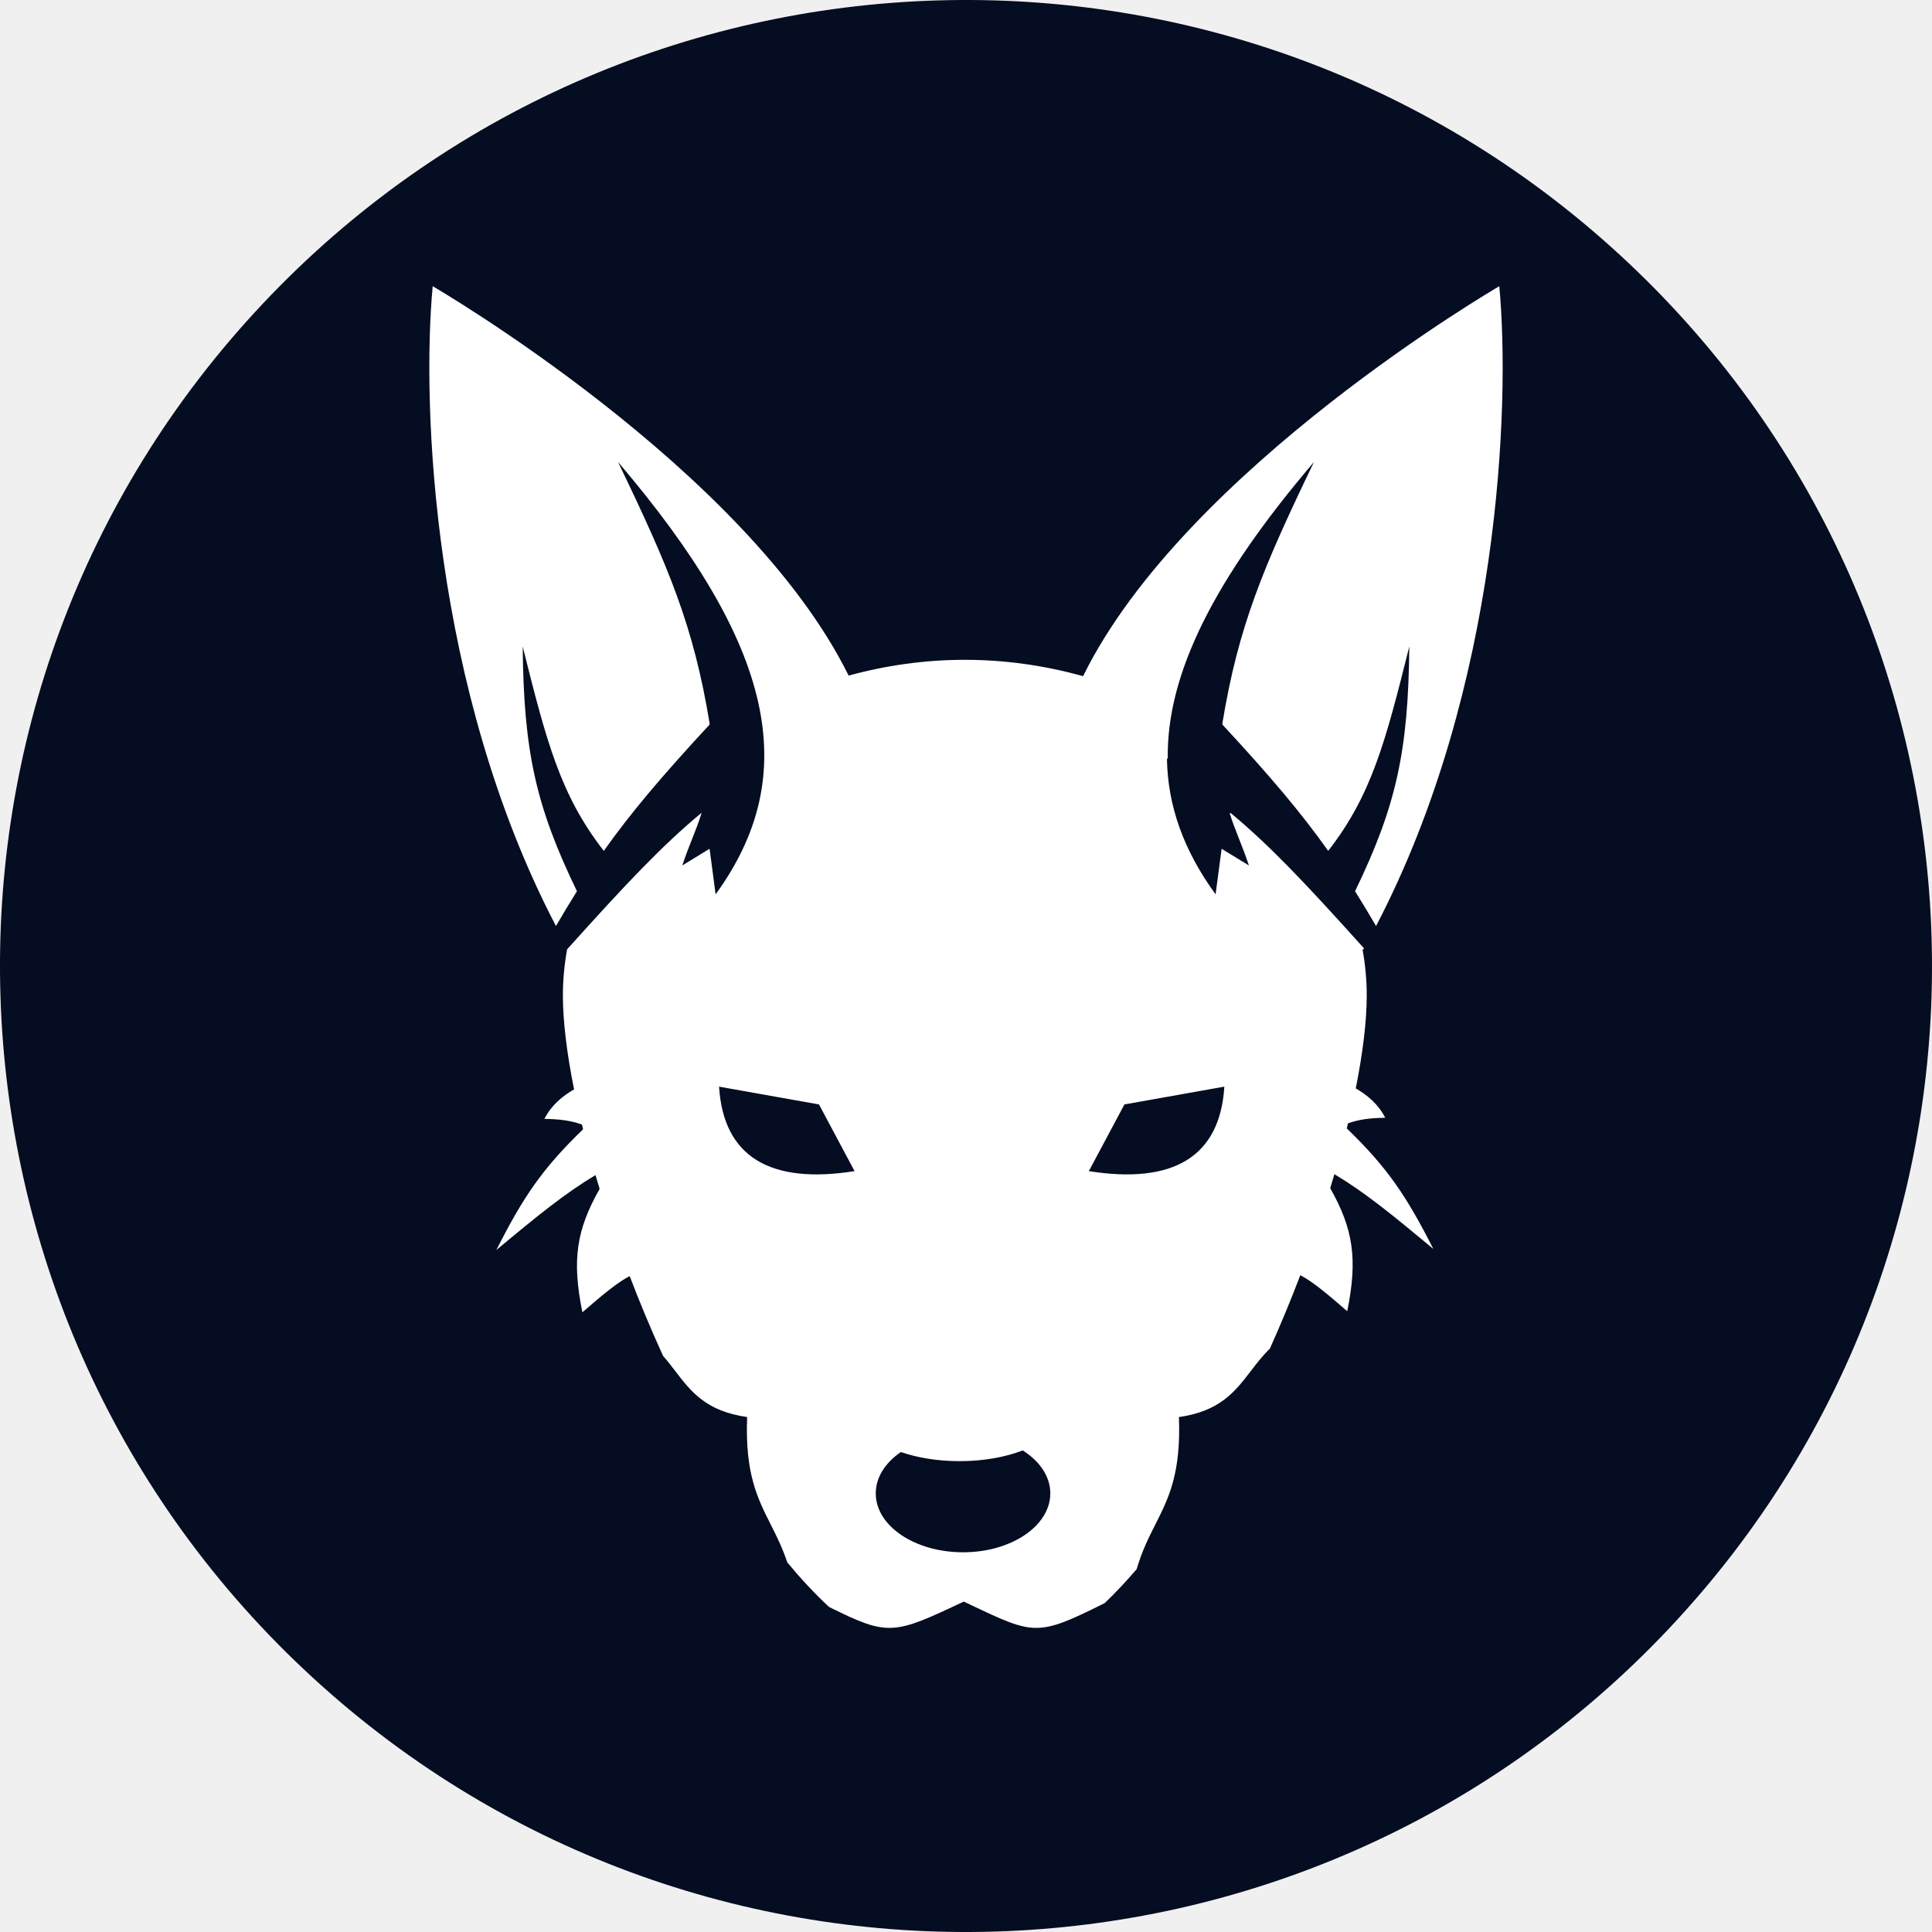
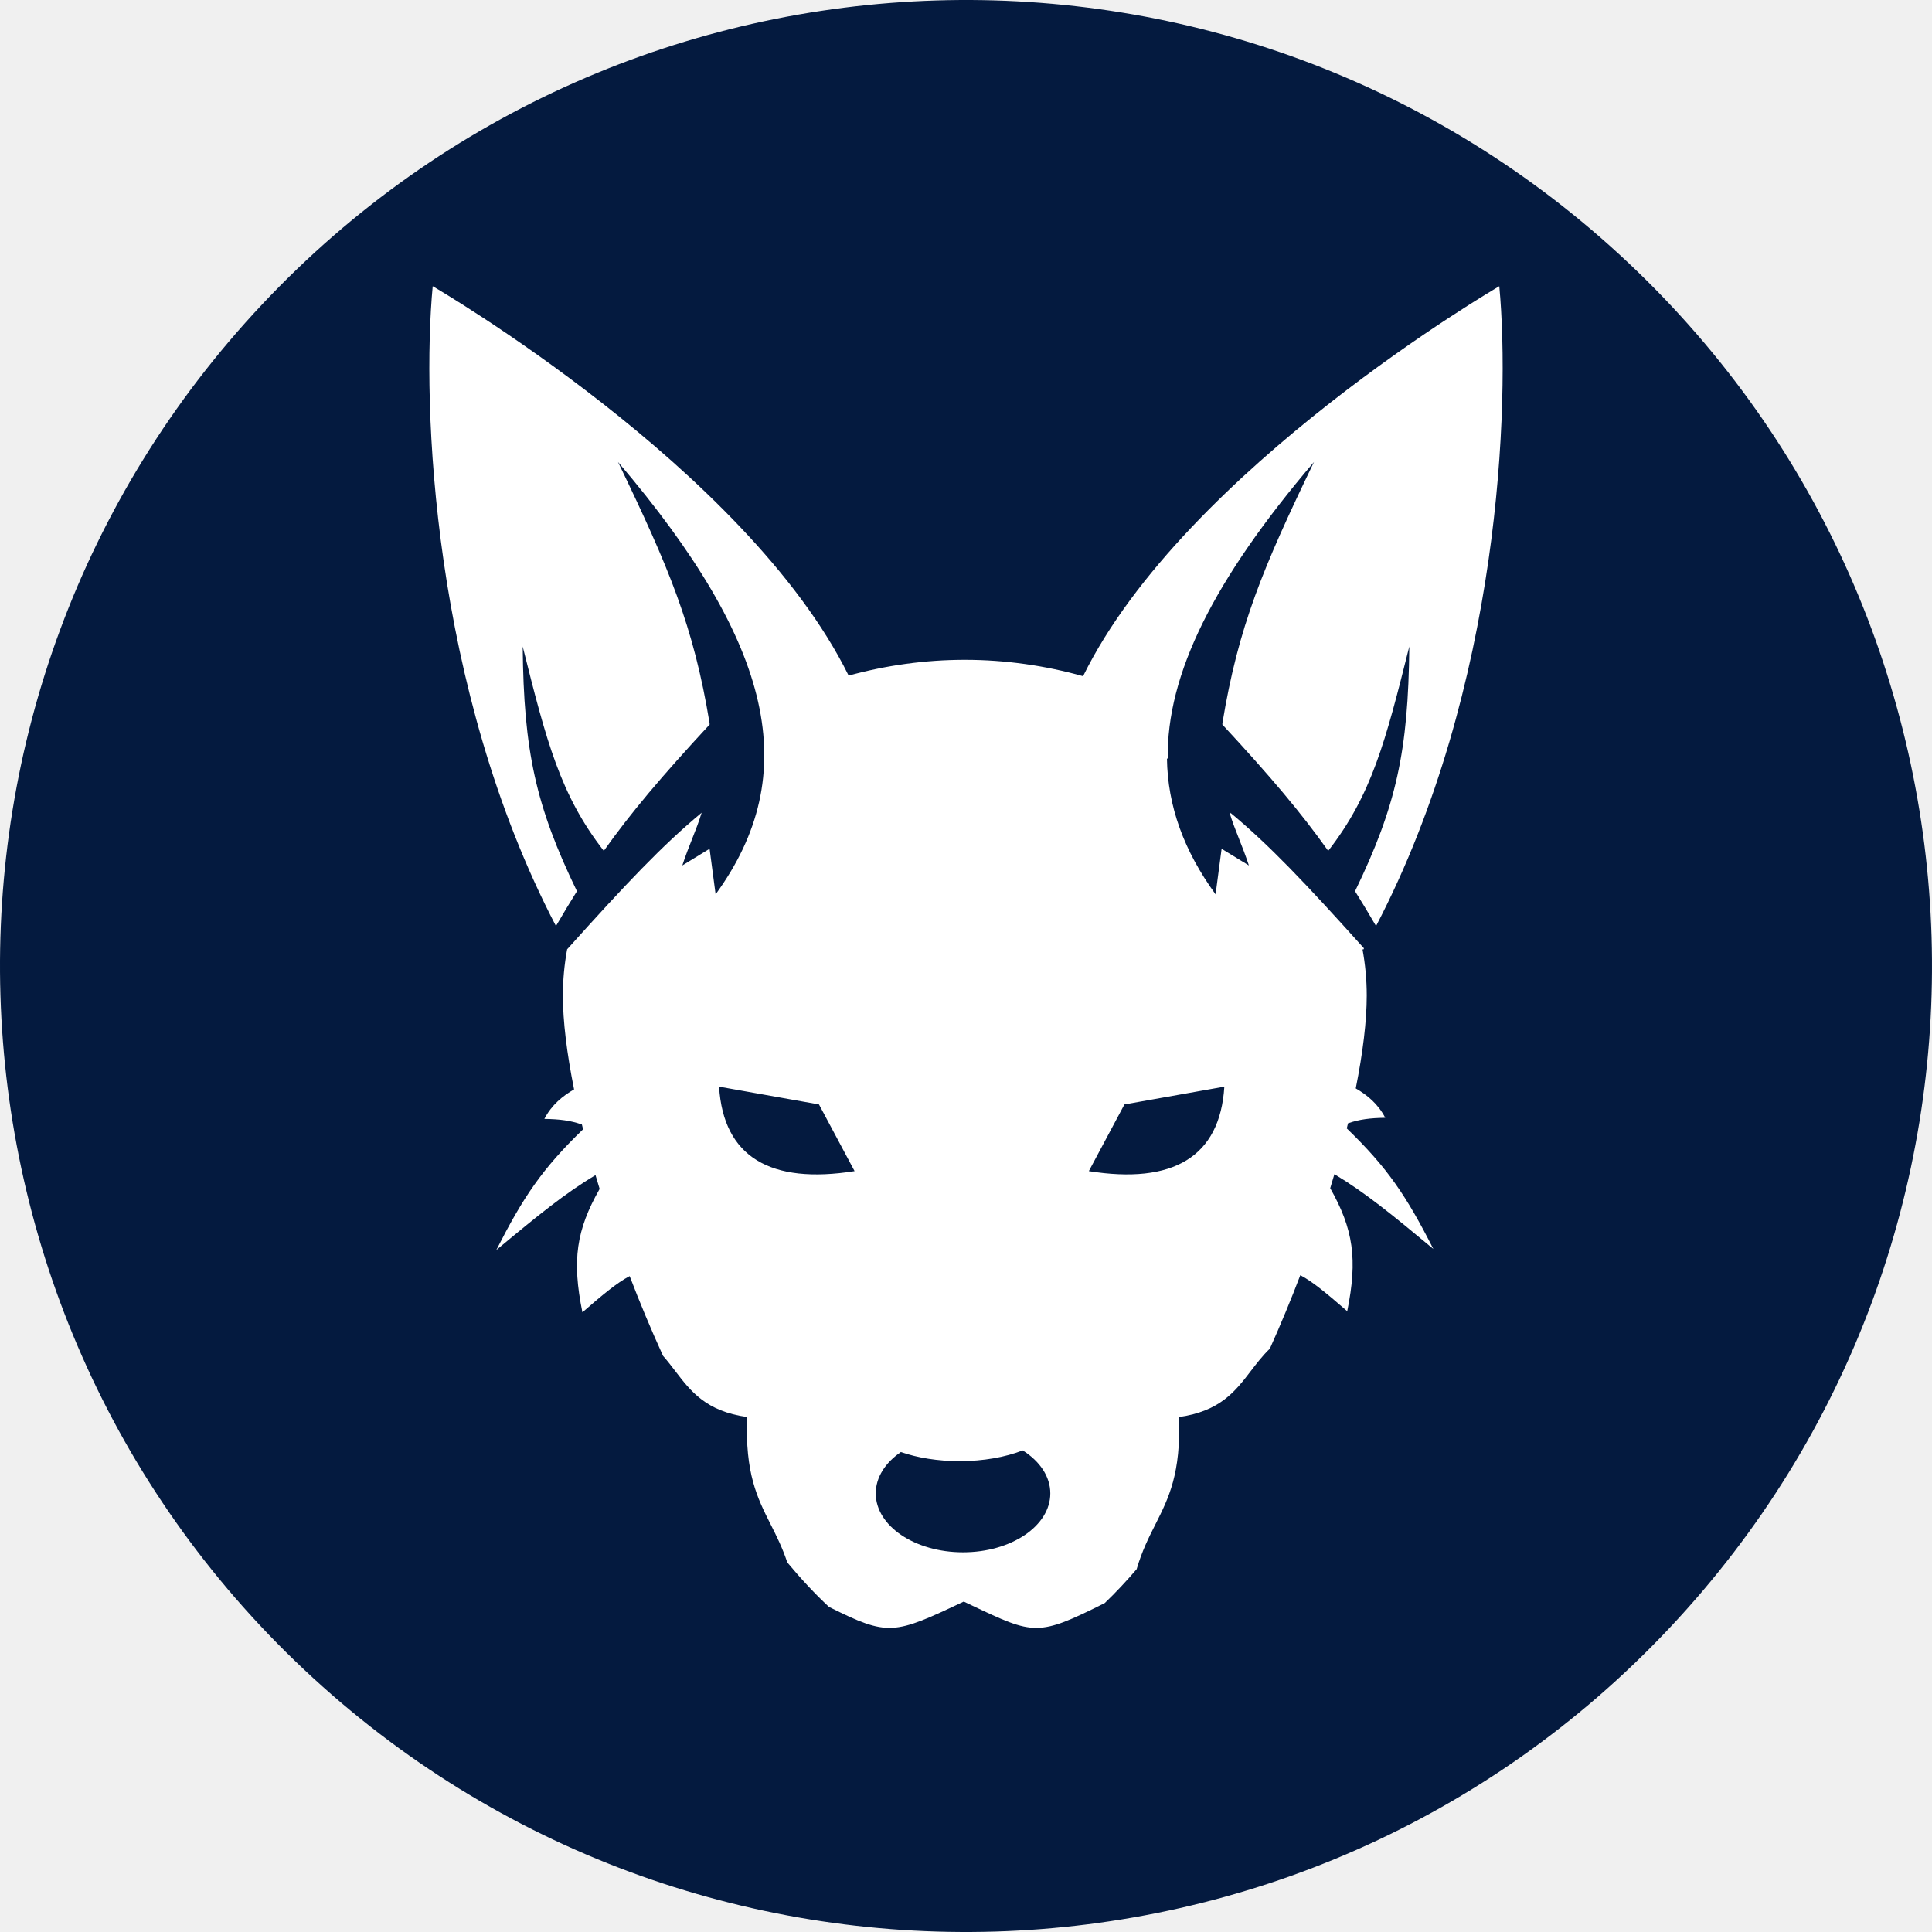
<svg xmlns="http://www.w3.org/2000/svg" width="270" height="270" viewBox="0 0 270 270" fill="none">
-   <g clip-path="url(#clip0_1323_486)">
-     <path d="M42.486 233.317C96.785 284.411 182.223 281.813 233.317 227.514C284.411 173.215 281.813 87.777 227.514 36.683C173.215 -14.411 87.777 -11.813 36.683 42.486C-14.411 96.785 -11.813 182.223 42.486 233.317Z" fill="url(#paint0_linear_1323_486)" />
-     <path fill-rule="evenodd" clip-rule="evenodd" d="M60.472 40C60.472 40 104.294 65.445 118.599 94.416C123.799 92.988 129.263 92.21 134.835 92.21C140.51 92.21 146.075 93.017 151.361 94.498C165.624 65.493 209.528 40 209.528 40C211.081 56.534 209.63 96.22 192.305 129.416C191.303 127.696 190.337 126.089 189.371 124.548C195.132 112.648 196.812 104.978 196.953 90.346C193.631 103.627 191.693 111.104 185.618 118.911C181.883 113.642 177.54 108.496 170.828 101.256L170.834 101.065C173.065 87.525 176.489 79.371 183.633 64.56C169.667 80.938 162.996 94.227 163.196 106.069L163.082 105.959C163.171 112.667 165.462 118.911 169.88 124.987L170.722 118.618L174.534 120.948C174.061 119.512 173.586 118.314 173.141 117.189C172.66 115.973 172.212 114.841 171.834 113.581C171.883 113.623 171.933 113.664 171.984 113.706C171.971 113.664 171.958 113.623 171.945 113.581C177.422 118.13 182.347 123.326 190.621 132.532L190.511 132.726L190.404 132.622C190.799 134.757 191.004 136.928 191.004 139.124C191.004 142.664 190.47 147.099 189.469 152.104C191.038 153.012 192.585 154.257 193.591 156.211C191.469 156.247 190.006 156.423 188.388 156.981C188.331 157.218 188.273 157.456 188.215 157.695C193.959 163.243 196.564 167.178 200.313 174.541C194.417 169.637 190.69 166.604 186.484 164.095C186.294 164.743 186.1 165.395 185.9 166.05C189.131 171.764 189.755 175.976 188.277 183.24C185.498 180.836 183.499 179.146 181.722 178.208C180.417 181.629 178.994 185.072 177.465 188.476C176.438 189.468 175.614 190.545 174.799 191.609C172.618 194.459 170.504 197.22 164.755 198.035C165.064 205.909 163.323 209.359 161.472 213.028C160.544 214.866 159.588 216.76 158.849 219.292C157.391 220.995 155.902 222.582 154.388 224.031C145.018 228.72 144.53 228.489 135.78 224.341L134.686 223.822C124.875 228.462 124.169 228.71 115.849 224.566C113.86 222.716 111.915 220.628 110.024 218.347C109.335 216.274 108.505 214.63 107.697 213.028C105.845 209.359 104.105 205.909 104.413 198.035C98.664 197.22 96.55 194.459 94.369 191.609C93.823 190.896 93.273 190.177 92.66 189.482C90.977 185.793 89.417 182.053 87.996 178.338C86.207 179.271 84.196 180.968 81.392 183.396C79.909 176.108 80.542 171.893 83.8 166.15C83.603 165.506 83.411 164.865 83.224 164.227C79.002 166.741 75.27 169.776 69.356 174.697C73.111 167.32 75.72 163.384 81.486 157.821C81.431 157.597 81.376 157.374 81.322 157.152C79.688 156.582 78.218 156.403 76.078 156.366C77.09 154.401 78.65 153.153 80.229 152.243C79.209 147.181 78.665 142.696 78.665 139.124C78.665 136.944 78.868 134.788 79.257 132.668C87.605 123.377 92.551 118.152 98.054 113.581C97.675 114.841 97.227 115.973 96.746 117.189C96.301 118.314 95.827 119.511 95.353 120.948L99.165 118.618L100.008 124.987C112.205 108.21 108.194 90.159 86.367 64.56C93.511 79.371 96.935 87.525 99.165 101.065L99.172 101.256C92.461 108.496 88.117 113.642 84.381 118.911C78.307 111.104 76.369 103.627 73.047 90.346C73.188 104.978 74.869 112.648 80.629 124.548C79.664 126.088 78.698 127.695 77.695 129.415C60.371 96.219 58.919 56.534 60.472 40ZM119.428 163.667L114.453 154.346L100.491 151.861C101.1 161.729 107.713 165.53 119.428 163.667ZM157.142 154.346L152.167 163.667C163.883 165.53 170.495 161.729 171.104 151.861L157.142 154.346ZM125.898 202.923C123.728 204.41 122.388 206.451 122.388 208.703C122.388 213.25 127.849 216.935 134.585 216.935C141.321 216.935 146.782 213.25 146.782 208.703C146.782 206.334 145.299 204.198 142.926 202.696C140.521 203.635 137.45 204.198 134.104 204.198C131.037 204.198 128.201 203.725 125.898 202.923Z" fill="white" />
+   <g clip-path="url(#clip0_1350_147)">
+     <mask id="mask0_1350_147" style="mask-type:luminance" maskUnits="userSpaceOnUse" x="0" y="0" width="270" height="270">
+       <path d="M270 0H0V270H270V0Z" fill="white" />
+     </mask>
+     <g mask="url(#mask0_1350_147)">
+       <path d="M42.486 233.317C96.785 284.411 182.223 281.813 233.317 227.514C284.411 173.215 281.813 87.777 227.514 36.683C173.215 -14.411 87.777 -11.813 36.683 42.486C-14.411 96.785 -11.813 182.223 42.486 233.317Z" fill="#041A3F" />
+       <path fill-rule="evenodd" clip-rule="evenodd" d="M60.472 40C60.472 40 104.294 65.445 118.599 94.416C123.799 92.988 129.263 92.21 134.835 92.21C140.51 92.21 146.075 93.017 151.361 94.498C165.624 65.493 209.528 40 209.528 40C211.081 56.534 209.63 96.22 192.305 129.416C191.303 127.696 190.337 126.089 189.371 124.548C195.132 112.648 196.812 104.978 196.953 90.346C193.631 103.627 191.693 111.104 185.618 118.911C181.883 113.642 177.54 108.496 170.828 101.256L170.834 101.065C173.065 87.525 176.489 79.371 183.633 64.56C169.667 80.938 162.996 94.227 163.196 106.069L163.082 105.959C163.171 112.667 165.462 118.911 169.88 124.987L170.722 118.618L174.534 120.948C174.061 119.512 173.586 118.314 173.141 117.189C172.66 115.973 172.212 114.841 171.834 113.581C171.883 113.623 171.933 113.664 171.984 113.706C171.971 113.664 171.958 113.623 171.945 113.581C177.422 118.13 182.347 123.326 190.621 132.532L190.511 132.726L190.404 132.622C190.799 134.757 191.004 136.928 191.004 139.124C191.004 142.664 190.47 147.099 189.469 152.104C191.038 153.012 192.585 154.257 193.591 156.211C191.469 156.247 190.006 156.423 188.388 156.981C188.331 157.218 188.273 157.456 188.215 157.695C193.959 163.243 196.564 167.178 200.313 174.541C194.417 169.637 190.69 166.604 186.484 164.095C186.294 164.743 186.1 165.395 185.9 166.05C189.131 171.764 189.755 175.976 188.277 183.24C185.498 180.836 183.499 179.146 181.722 178.208C180.417 181.629 178.994 185.072 177.465 188.476C176.438 189.468 175.614 190.545 174.799 191.609C172.618 194.459 170.504 197.22 164.755 198.035C165.064 205.909 163.323 209.359 161.472 213.028C160.544 214.866 159.588 216.76 158.849 219.292C157.391 220.995 155.902 222.582 154.388 224.031C145.018 228.72 144.53 228.489 135.78 224.341L134.686 223.822C124.875 228.462 124.169 228.71 115.849 224.566C113.86 222.716 111.915 220.628 110.024 218.347C109.335 216.274 108.505 214.63 107.697 213.028C105.845 209.359 104.105 205.909 104.413 198.035C98.664 197.22 96.55 194.459 94.369 191.609C93.823 190.896 93.273 190.177 92.66 189.482C90.977 185.793 89.417 182.053 87.996 178.338C86.207 179.271 84.196 180.968 81.392 183.396C79.909 176.108 80.542 171.893 83.8 166.15C83.603 165.506 83.411 164.865 83.224 164.227C79.002 166.741 75.27 169.776 69.356 174.697C73.111 167.32 75.72 163.384 81.486 157.821C81.431 157.597 81.376 157.374 81.322 157.152C79.688 156.582 78.218 156.403 76.078 156.366C77.09 154.401 78.65 153.153 80.229 152.243C79.209 147.181 78.665 142.696 78.665 139.124C78.665 136.944 78.868 134.788 79.257 132.668C87.605 123.377 92.551 118.152 98.054 113.581C97.675 114.841 97.227 115.973 96.746 117.189C96.301 118.314 95.827 119.511 95.353 120.948L99.165 118.618L100.008 124.987C112.205 108.21 108.194 90.159 86.367 64.56C93.511 79.371 96.935 87.525 99.165 101.065L99.172 101.256C92.461 108.496 88.117 113.642 84.381 118.911C78.307 111.104 76.369 103.627 73.047 90.346C73.188 104.978 74.869 112.648 80.629 124.548C79.664 126.088 78.698 127.695 77.695 129.415C60.371 96.219 58.919 56.534 60.472 40ZM119.428 163.667L114.453 154.346L100.491 151.861C101.1 161.729 107.713 165.53 119.428 163.667ZM157.142 154.346L152.167 163.667C163.883 165.53 170.495 161.729 171.104 151.861L157.142 154.346ZM125.898 202.923C123.728 204.41 122.388 206.451 122.388 208.703C122.388 213.25 127.849 216.935 134.585 216.935C141.321 216.935 146.782 213.25 146.782 208.703C146.782 206.334 145.299 204.198 142.926 202.696C140.521 203.635 137.45 204.198 134.104 204.198C131.037 204.198 128.201 203.725 125.898 202.923Z" fill="white" />
+     </g>
  </g>
  <defs>
-     <linearGradient id="paint0_linear_1323_486" x1="36.683" y1="42.486" x2="233.317" y2="227.514" gradientUnits="userSpaceOnUse">
-       <stop offset="0.605" stop-color="#040D21" />
-     </linearGradient>
-     <clipPath id="clip0_1323_486">
+     <clipPath id="clip0_1350_147">
      <rect width="270" height="270" fill="white" />
    </clipPath>
  </defs>
</svg>
